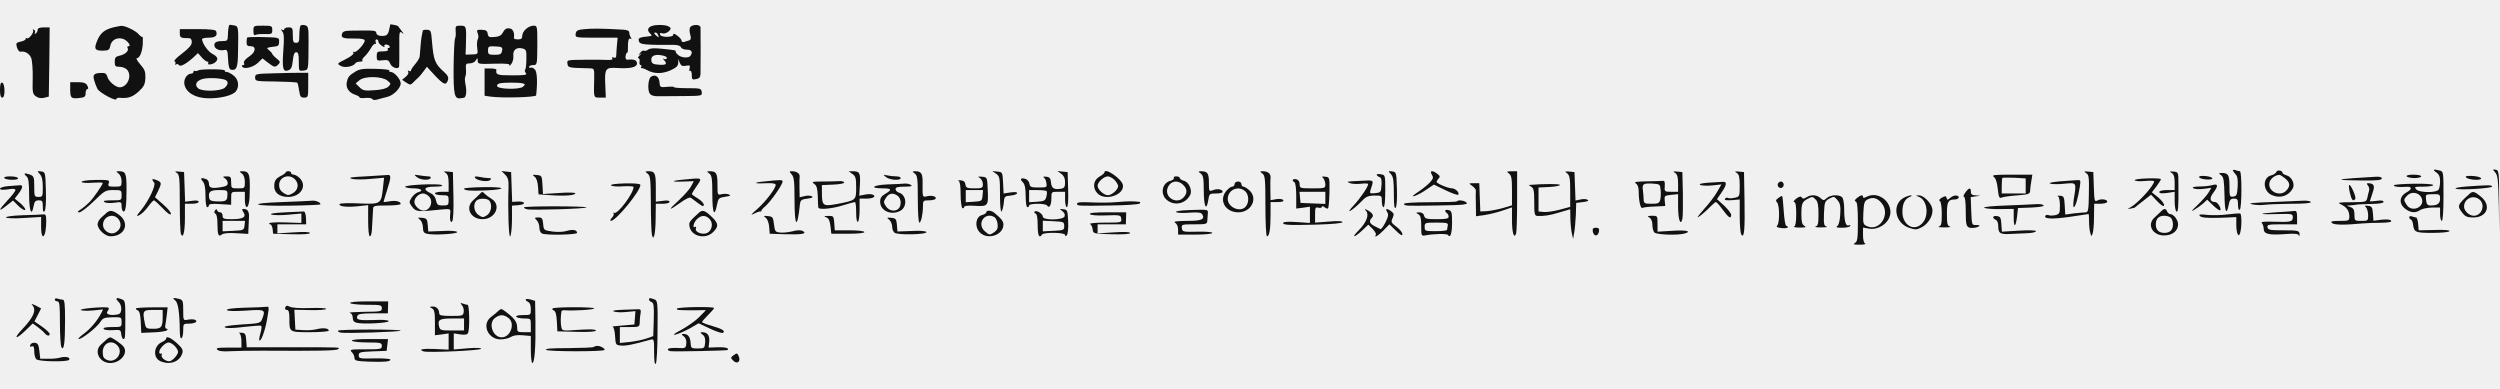
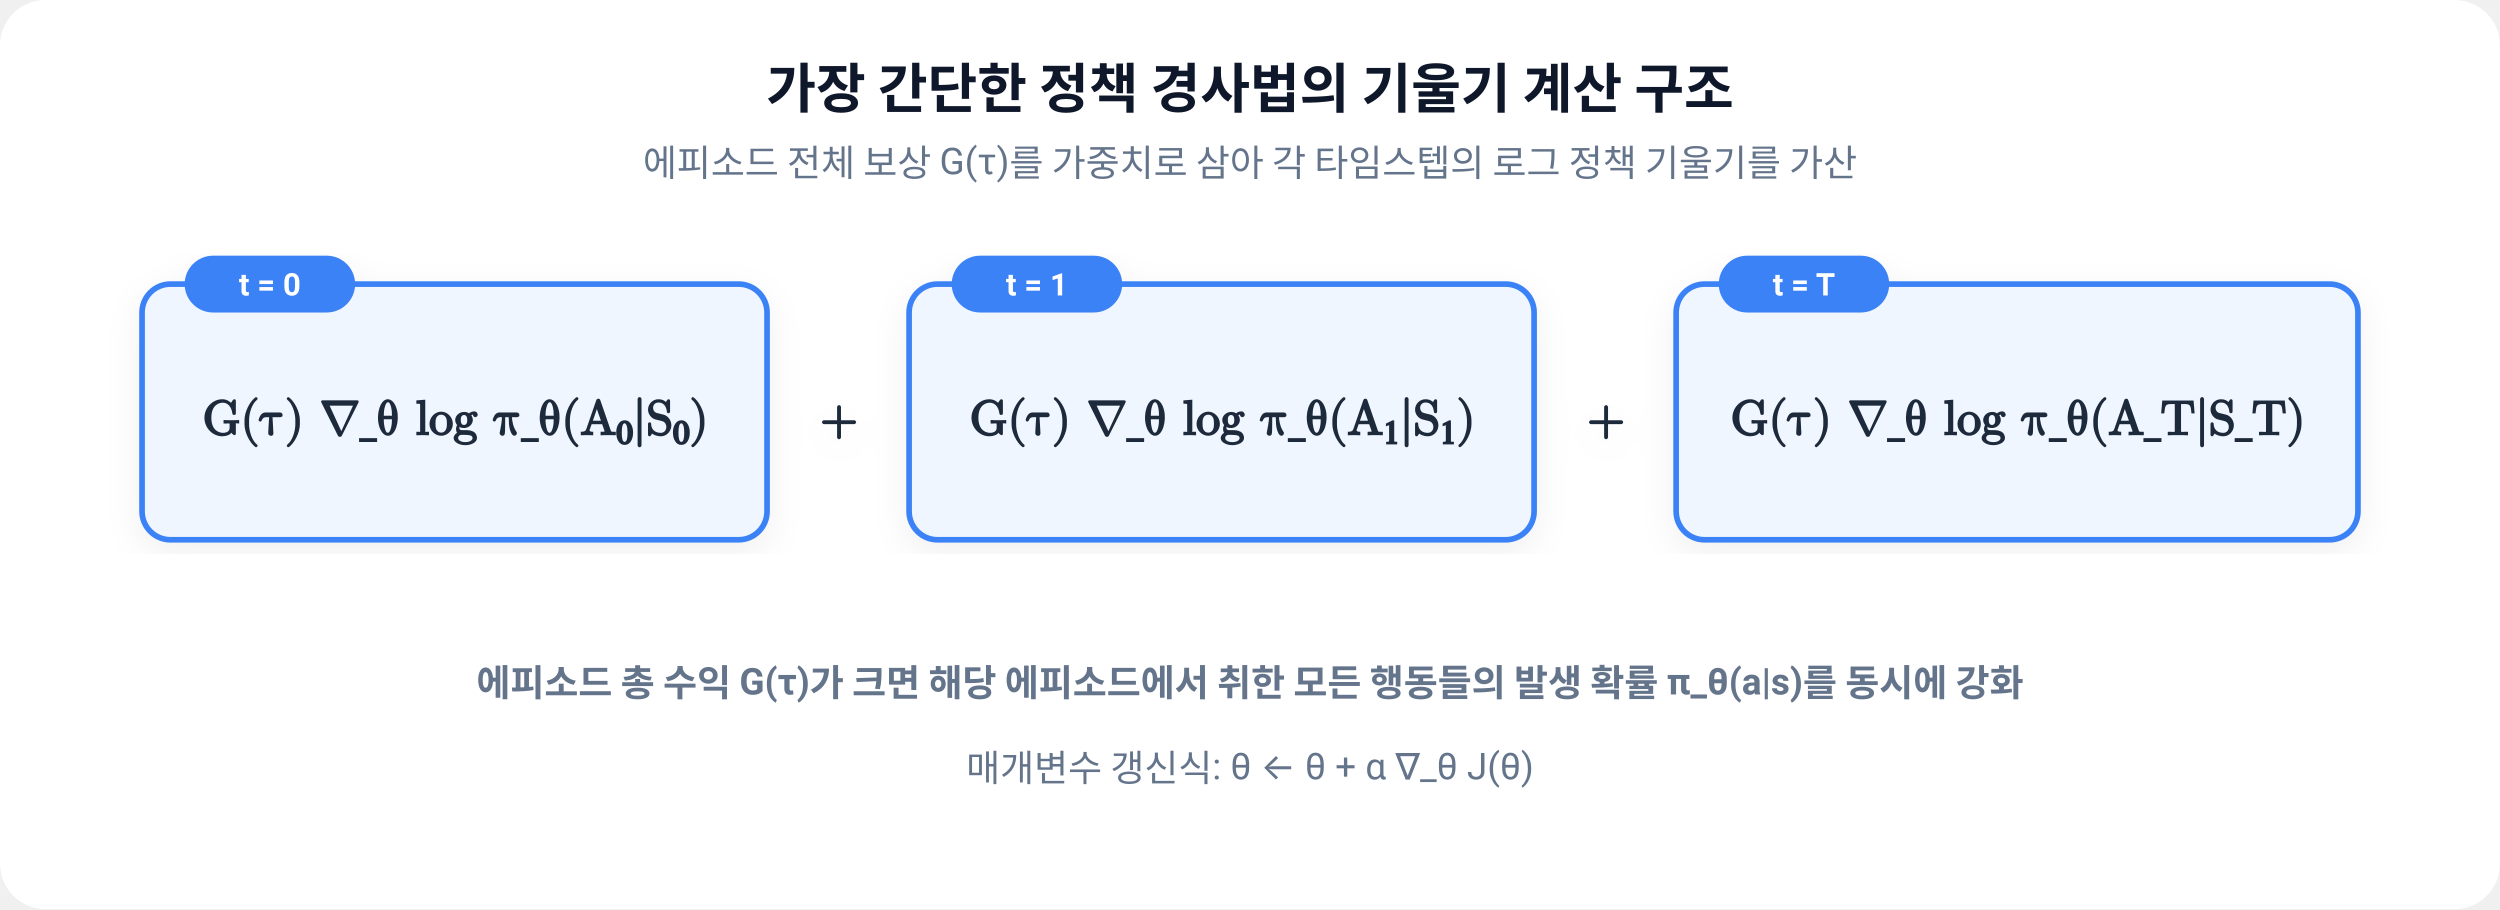
- <svg xmlns="http://www.w3.org/2000/svg" version="1.0" width="1460pt" height="227pt" viewBox="0 0 1460 227">
-   <g fill="none" stroke="none" transform="translate(0,227) scale(0.1,-0.1)">
-     <g fill="#111111">
-       <path d="M1339 2124 c-5 -13 -7 -28 -8 -59 -1 -33 -3 -35 -36 -35 -24 0 -38 -5 -42 -16 -8 -22 20 -42 51 -37 24 5 25 3 28 -53 2 -43 7 -60 18 -61 31 -6 39 12 40 97 3 158 3 157 -25 162 -14 3 -26 4 -26 2z" />
-       <path d="M1754 2119 c-3 -6 -6 -30 -6 -54 0 -38 -3 -45 -19 -45 -16 0 -19 7 -19 45 0 41 -2 45 -25 45 -14 0 -25 -5 -25 -11 0 -5 -6 -7 -12 -3 -9 6 -9 3 0 -9 11 -12 12 -38 7 -106 -8 -110 -3 -133 28 -122 17 6 23 18 27 57 4 35 9 49 20 49 12 0 15 -13 15 -55 0 -55 0 -56 28 -52 29 5 28 -5 29 167 0 86 -1 92 -22 98 -11 3 -23 1 -26 -4z" />
-       <path d="M2279 2127 c0 -1 -2 -10 -4 -20 -7 -39 -15 -47 -44 -47 -19 0 -31 6 -33 16 -3 17 -2 17 -152 15 -34 -1 -45 -5 -49 -20 -6 -23 7 -27 81 -26 33 0 52 -4 52 -12 0 -19 -51 -74 -62 -66 -7 3 -8 1 -4 -5 4 -7 -14 -22 -46 -38 -51 -26 -51 -26 -28 -39 24 -13 73 -4 86 16 3 5 15 9 26 9 12 0 18 3 15 6 -4 4 1 14 11 23 10 9 27 30 37 48 10 18 22 30 27 27 4 -3 5 2 2 10 -3 9 -1 16 5 16 6 0 11 -6 11 -13 0 -7 9 -18 21 -25 12 -8 18 -9 14 -3 -3 6 1 11 9 11 8 0 18 -4 21 -10 3 -5 1 -10 -5 -10 -6 0 -8 -4 -5 -10 4 -6 -8 -10 -29 -10 -33 0 -36 -3 -36 -28 0 -26 2 -28 35 -24 29 4 36 0 44 -20 9 -24 50 -36 52 -15 1 7 1 56 1 110 -1 91 0 97 16 85 12 -9 11 -6 -3 12 -11 14 -20 26 -21 28 -2 3 -44 12 -45 9z" />
-       <path d="M3828 2123 c-41 -5 -55 -25 -32 -48 12 -12 12 -15 2 -16 -69 -7 -74 -10 -65 -34 6 -15 42 -18 200 -17 24 0 40 -5 44 -14 3 -8 18 -14 34 -14 28 0 37 -14 21 -36 -10 -15 -54 -12 -73 6 -9 8 -15 17 -13 20 3 6 -6 8 -89 16 -38 4 -63 2 -72 -6 -8 -6 -18 -9 -23 -6 -6 3 -16 -2 -23 -12 -12 -15 -12 -16 1 -7 9 6 7 2 -3 -7 -11 -10 -14 -18 -9 -18 6 0 9 -9 7 -20 -2 -11 1 -20 6 -20 6 0 7 -5 4 -10 -4 -6 -3 -9 2 -8 4 1 19 -4 33 -12 40 -22 87 -22 135 -1 34 15 45 26 46 43 l0 23 9 -22 c7 -17 15 -21 36 -17 23 4 26 2 21 -16 -3 -11 -1 -18 4 -14 5 3 9 -8 9 -24 0 -26 3 -29 25 -24 19 3 25 11 26 31 1 50 1 256 0 271 -1 19 -49 19 -61 0 -4 -7 -4 -26 1 -42 6 -22 4 -30 -7 -34 -7 -2 -21 -6 -29 -9 -8 -2 -15 1 -15 8 0 7 -12 20 -26 30 -15 11 -23 13 -22 6 4 -18 -70 -19 -77 -2 -3 10 1 13 14 8 21 -6 58 23 44 35 -13 12 -45 17 -85 13z m16 -59 c5 -14 4 -15 -9 -4 -17 14 -19 20 -6 20 5 0 12 -7 15 -16z m33 -120 c13 -4 20 -10 17 -15 -3 -5 -11 -6 -17 -3 -8 5 -8 3 1 -7 21 -23 13 -30 -30 -27 -32 2 -42 7 -44 23 -5 31 24 42 73 29z" />
-       <path d="M665 2111 c-52 -13 -76 -31 -95 -73 -23 -53 -18 -64 30 -64 34 1 39 4 44 28 6 33 37 51 71 42 26 -6 56 -44 35 -44 -6 0 -8 -5 -5 -10 10 -16 -13 -38 -46 -45 -24 -5 -29 -12 -29 -36 0 -25 4 -29 28 -29 16 0 36 -8 44 -17 31 -35 3 -102 -43 -103 -24 0 -66 36 -72 62 -5 18 -13 23 -35 22 -43 -1 -52 -10 -42 -43 4 -15 13 -38 19 -50 13 -23 111 -76 111 -59 0 5 8 8 18 7 49 -5 75 4 110 35 32 29 39 42 41 80 1 37 -3 50 -30 80 -17 20 -26 36 -20 36 17 0 32 37 35 85 1 25 0 43 -2 40 -3 -3 -13 4 -22 15 -18 21 -80 51 -102 49 -7 -1 -26 -4 -43 -8z" />
-       <path d="M1480 2089 c0 -20 4 -28 12 -23 6 4 31 6 55 5 40 -1 43 1 43 24 0 24 -3 25 -55 25 -55 0 -55 0 -55 -31z" />
-       <path d="M2661 2087 c2 -18 0 -37 -4 -43 -3 -6 -7 -81 -8 -167 -1 -159 5 -185 39 -181 6 1 16 2 21 3 14 2 18 40 9 80 -4 19 -4 40 0 45 3 6 5 25 3 43 -2 29 0 33 23 33 14 0 30 8 35 18 10 16 10 15 11 -3 0 -19 6 -20 96 -17 74 2 94 -1 89 -10 -4 -7 1 -4 10 7 9 11 15 33 13 49 -4 34 18 52 53 43 22 -6 24 -11 23 -61 0 -31 -3 -59 -7 -62 -4 -4 -2 -13 4 -21 9 -11 -5 -13 -80 -13 -88 0 -97 3 -92 33 0 4 -15 7 -34 7 l-35 0 0 -80 0 -79 33 -5 c69 -10 267 -4 268 7 9 77 6 139 -8 152 -8 8 -19 13 -24 10 -5 -4 -9 -1 -9 4 0 6 11 11 23 11 24 0 24 1 25 115 0 113 0 115 -22 115 -30 0 -66 -32 -66 -59 0 -16 -6 -21 -25 -21 -14 0 -24 3 -24 8 5 28 -4 50 -20 55 -22 5 -32 0 -47 -27 -6 -13 -23 -21 -46 -22 -31 -3 -37 0 -40 19 -2 17 -10 22 -35 23 -28 1 -31 -1 -23 -21 5 -12 5 -27 0 -35 -4 -7 -6 -29 -3 -50 5 -36 5 -37 -31 -38 l-37 -1 2 57 c3 109 3 112 -32 112 -28 0 -30 -2 -28 -33z m271 -114 c-4 -19 -10 -23 -43 -23 -35 0 -39 3 -39 25 0 24 3 26 43 24 40 -2 43 -5 39 -26z m121 -190 c15 -4 15 -6 2 -19 -18 -18 -146 -16 -152 3 -2 6 4 13 14 16 25 6 114 6 136 0z" />
-       <path d="M220 2096 c0 -8 -5 -18 -12 -22 -6 -4 -8 -3 -4 4 3 6 1 14 -5 18 -7 4 -9 3 -6 -3 8 -12 -27 -56 -37 -46 -3 3 -6 2 -6 -4 0 -6 -13 -13 -29 -16 -27 -6 -29 -9 -22 -34 5 -15 14 -27 21 -25 24 5 51 -10 62 -36 6 -15 10 -68 9 -118 -2 -84 -1 -93 19 -107 14 -10 31 -12 48 -8 l27 7 3 202 2 202 -35 0 c-24 0 -35 -5 -35 -14z" />
-       <path d="M3415 2100 c-42 -4 -50 -8 -53 -27 -3 -23 -2 -23 121 -23 l124 0 -4 -42 c-2 -24 -4 -51 -4 -61 0 -13 -5 -17 -15 -13 -9 4 -12 2 -8 -5 4 -7 -6 -10 -27 -9 -19 1 -80 2 -136 1 -101 -1 -103 -1 -99 -23 3 -24 6 -24 129 -27 28 -1 28 -1 27 -63 -3 -112 -4 -108 34 -108 l34 0 -3 72 c-5 97 1 105 67 101 80 -5 118 4 118 27 0 19 -19 26 -57 21 -6 -1 -11 8 -10 19 1 11 4 20 7 20 4 0 7 8 7 18 -1 53 4 73 15 66 7 -5 8 -3 2 7 -5 8 -9 21 -9 29 0 10 -12 16 -40 17 -122 7 -175 7 -220 3z" />
-       <path d="M1050 2075 c0 -25 6 -28 53 -28 11 0 17 -7 17 -23 0 -17 -16 -35 -56 -66 -31 -23 -51 -44 -45 -46 6 -2 8 -9 5 -14 -4 -6 -2 -8 4 -4 6 3 14 2 17 -4 8 -12 43 7 86 46 l25 24 22 -25 c12 -14 27 -25 33 -25 5 0 8 -4 5 -9 -8 -13 27 -8 42 6 19 18 14 31 -17 48 -26 13 -61 63 -61 87 0 4 18 8 39 8 39 0 53 12 43 38 -3 8 -34 12 -108 12 l-104 0 0 -25z" />
-       <path d="M2469 2091 c0 -3 -3 -17 -6 -31 -4 -21 -7 -56 -12 -120 -1 -8 -12 -28 -26 -44 -14 -16 -25 -33 -25 -38 0 -5 -5 -6 -12 -2 -7 4 -8 3 -4 -5 4 -7 -2 -19 -14 -29 l-22 -18 24 -16 c23 -15 26 -15 41 0 8 9 22 22 29 28 7 6 21 23 32 38 l19 26 46 -50 c52 -55 66 -61 77 -28 5 17 -1 28 -24 49 -52 46 -60 68 -69 174 -5 65 -7 70 -29 71 -13 1 -24 -1 -25 -5z" />
-       <path d="M1444 2051 c-2 -2 -4 -15 -4 -28 0 -18 5 -23 25 -23 32 0 29 -33 -6 -57 -29 -20 -39 -34 -33 -45 3 -4 0 -8 -6 -8 -6 0 -9 -4 -6 -9 11 -17 63 -5 91 21 l28 27 32 -25 c37 -28 42 -29 61 -10 12 13 11 17 -9 33 -13 10 -25 23 -27 28 -2 6 -10 15 -19 22 -9 7 -13 13 -8 14 4 1 12 3 17 4 6 1 19 3 30 4 14 1 20 8 20 26 0 27 7 26 -118 29 -35 0 -66 -1 -68 -3z" />
-       <path d="M1158 1859 c-7 -4 -16 -5 -20 -3 -4 3 -8 0 -8 -5 0 -6 -6 -11 -13 -11 -25 0 -46 -33 -40 -63 9 -47 62 -79 135 -81 72 -2 147 16 166 41 21 28 15 70 -14 92 -15 12 -33 21 -41 21 -8 0 -12 3 -10 8 6 9 -140 10 -155 1z m154 -54 c23 -8 23 -27 1 -47 -25 -22 -136 -24 -157 -3 -21 21 -10 43 28 54 31 8 93 6 128 -4z" />
-       <path d="M2074 1851 c-36 -22 -43 -32 -49 -62 -6 -31 12 -59 46 -71 16 -5 29 -13 29 -17 0 -4 15 -5 34 -3 18 2 37 -1 40 -6 4 -7 16 -8 34 -2 15 4 39 11 53 14 36 8 79 51 79 79 0 24 -37 67 -59 67 -7 0 -10 4 -7 8 3 5 -34 9 -82 10 -71 2 -93 -1 -118 -17z m189 -52 c21 -17 21 -19 5 -35 -11 -11 -38 -18 -82 -21 -57 -4 -67 -2 -87 18 l-22 22 23 19 c30 25 132 23 163 -3z" />
-       <path d="M1603 1842 c-109 -3 -113 -3 -113 -25 0 -21 3 -22 120 -23 67 -1 123 -4 126 -7 3 -3 8 -24 11 -46 5 -35 9 -41 29 -41 23 0 24 3 24 73 l0 72 -42 0 c-24 0 -94 -1 -155 -3z" />
-       <path d="M3802 1822 c-17 -11 -22 -79 -7 -99 8 -11 26 -16 53 -15 23 0 90 1 148 1 103 1 105 1 102 24 -3 21 -8 22 -85 22 -44 0 -79 3 -77 6 2 3 -16 4 -39 2 -40 -4 -43 -3 -45 23 -3 37 -24 52 -50 36z" />
-       <path d="M0 1746 c0 -32 4 -46 14 -46 17 0 16 82 -1 87 -9 3 -13 -9 -13 -41z" />
-       <path d="M410 1746 c0 -49 6 -54 56 -48 28 3 34 8 34 28 0 13 5 24 10 24 7 0 7 6 0 20 -8 15 -21 20 -55 20 l-45 0 0 -44z" />
-       <path d="M13040 1275 c0 -3 7 -13 15 -22 12 -11 15 -31 13 -72 -3 -49 -6 -56 -25 -59 -22 -3 -23 0 -23 61 0 67 -7 77 -48 77 -16 -1 -16 -2 0 -14 14 -10 17 -32 19 -114 1 -100 12 -124 25 -57 5 28 11 35 30 35 21 0 24 -5 24 -36 0 -21 4 -33 10 -29 13 8 13 225 1 225 -5 0 -16 3 -25 6 -9 3 -16 3 -16 -1z" />
-       <path d="M13294 1266 c-3 -8 -17 -17 -30 -20 -52 -13 -50 -91 3 -115 48 -22 99 -6 123 39 14 26 -7 69 -37 76 -13 4 -23 10 -23 14 0 15 -31 20 -36 6z m50 -37 c30 -24 33 -45 9 -71 -37 -41 -112 -6 -99 47 6 22 31 42 57 44 4 1 18 -8 33 -20z" />
-       <path d="M14228 1263 c16 -11 22 -25 22 -52 0 -20 -4 -42 -8 -48 -13 -20 -110 -19 -130 0 -15 16 -12 17 41 17 31 0 57 4 57 9 0 6 -50 9 -115 8 -63 -1 -115 -5 -115 -9 0 -9 30 -12 73 -9 33 3 35 -14 5 -30 -46 -24 -51 -67 -12 -98 31 -24 61 -27 89 -7 11 7 41 13 68 14 l47 0 0 -39 c0 -21 5 -39 10 -39 6 0 10 55 10 144 0 141 0 144 -22 150 -37 10 -44 6 -20 -11z m-86 -149 c23 -51 -54 -88 -86 -42 -20 29 -20 34 3 57 25 25 69 17 83 -15z m108 -4 c0 -29 -15 -40 -55 -40 -18 0 -24 6 -27 33 -3 32 -3 32 39 33 40 1 43 -1 43 -26z" />
-       <path d="M14572 1263 c15 -16 18 -45 21 -194 l3 -174 -1 190 c0 182 -1 190 -20 194 -19 3 -19 2 -3 -16z" />
-       <path d="M233 1253 c12 -14 17 -36 17 -76 0 -54 -1 -57 -25 -57 -24 0 -25 3 -25 60 0 56 -2 61 -26 71 -32 11 -40 7 -19 -11 11 -9 15 -34 15 -106 0 -95 14 -132 26 -69 5 28 11 35 30 35 21 0 24 -5 24 -37 0 -26 3 -34 10 -27 7 7 10 54 8 120 -3 108 -3 109 -28 113 -24 3 -24 2 -7 -16z" />
-       <path d="M693 1256 c10 -8 17 -26 17 -45 0 -30 -2 -31 -41 -31 -36 0 -40 2 -34 20 6 19 2 20 -79 19 -52 -1 -83 -6 -79 -12 3 -5 32 -7 64 -4 33 2 59 2 59 -2 0 -9 -52 -85 -77 -111 -13 -13 -35 -32 -50 -42 -22 -14 -24 -18 -10 -18 10 0 48 29 85 65 63 62 69 65 114 65 47 0 48 -1 48 -30 0 -30 0 -30 -57 -30 -42 0 -54 -3 -43 -10 8 -6 34 -7 58 -4 40 6 42 5 42 -19 0 -14 4 -28 9 -31 14 -9 20 31 20 129 0 93 -5 105 -44 105 -19 -1 -19 -1 -2 -14z" />
-       <path d="M1033 1260 c15 -10 17 -30 17 -175 0 -90 3 -171 6 -180 13 -33 24 9 24 93 l0 82 40 0 c23 0 40 5 40 11 0 8 -14 10 -40 6 l-39 -5 -3 87 -3 86 -30 3 c-25 2 -27 1 -12 -8z" />
-       <path d="M1413 1256 c11 -8 17 -27 17 -50 0 -35 -1 -36 -40 -36 -39 0 -40 1 -40 35 0 32 -3 35 -27 35 -24 -1 -25 -2 -10 -11 9 -5 17 -18 17 -28 0 -14 -10 -20 -45 -25 -51 -8 -65 -3 -65 24 0 10 -7 21 -16 24 -29 11 -37 6 -21 -12 12 -13 17 -37 17 -85 0 -38 4 -67 10 -67 6 0 10 5 10 11 0 8 21 10 65 7 l65 -4 0 38 c0 38 0 38 40 38 l40 0 0 -45 c0 -47 14 -61 23 -22 4 12 6 56 6 97 0 77 -7 90 -44 90 -19 -1 -19 -1 -2 -14z m-85 -126 c-1 -33 -8 -38 -63 -36 -30 1 -41 5 -43 19 -7 37 5 47 57 47 49 0 50 -1 49 -30z" />
-       <path d="M1668 1263 c-1 -5 -16 -15 -33 -23 -22 -12 -31 -24 -33 -47 -5 -46 26 -73 81 -73 73 0 113 64 67 110 -11 11 -27 20 -35 20 -8 0 -15 5 -15 10 0 12 -27 14 -32 3z m56 -42 c24 -26 17 -62 -15 -80 -24 -13 -29 -13 -53 2 -18 12 -26 26 -26 47 0 48 61 68 94 31z" />
-       <path d="M2603 1260 c12 -8 17 -24 17 -60 l0 -50 -40 0 c-22 0 -40 -4 -40 -10 0 -5 18 -10 40 -10 38 0 40 -2 40 -30 0 -27 -3 -30 -34 -30 -29 0 -34 4 -40 30 -3 19 -15 34 -30 41 -49 23 -40 39 22 39 36 0 52 4 42 9 -19 11 -221 1 -214 -10 3 -5 25 -9 50 -9 45 0 60 -14 25 -23 -10 -2 -27 -17 -37 -31 -16 -26 -16 -28 3 -54 22 -29 34 -30 166 -16 53 5 58 4 57 -13 -5 -41 0 -67 10 -57 7 7 10 64 8 150 l-3 139 -30 3 c-25 2 -27 1 -12 -8z m-99 -136 c30 -29 9 -84 -31 -84 -23 0 -53 29 -53 51 0 23 26 49 50 49 10 0 26 -7 34 -16z" />
-       <path d="M2950 1250 c16 -16 21 -32 20 -68 -5 -138 1 -306 10 -292 5 8 10 52 10 97 l0 82 38 3 c20 2 35 7 32 13 -3 6 -19 9 -37 8 l-32 -2 -3 87 -3 87 -28 3 -28 3 21 -21z" />
-       <path d="M3782 1256 c16 -11 18 -33 19 -172 0 -87 3 -170 6 -184 6 -22 7 -23 14 -5 4 11 8 57 8 103 l1 82 40 0 c23 0 40 5 40 11 0 8 -14 10 -40 6 l-40 -5 0 83 c0 86 -5 96 -48 95 -16 -1 -15 -2 0 -14z" />
-       <path d="M4143 1256 c14 -11 17 -30 17 -120 0 -110 12 -139 27 -63 8 40 11 42 48 48 30 4 36 7 22 13 -9 5 -28 5 -42 2 -25 -6 -25 -6 -25 58 0 66 -7 76 -48 76 -16 -1 -15 -2 1 -14z" />
-       <path d="M4623 1252 c14 -15 17 -41 17 -145 0 -166 16 -180 32 -27 3 21 9 26 43 30 26 3 36 8 27 13 -7 5 -26 6 -42 2 l-30 -7 -1 54 c-1 29 0 59 1 67 2 17 -18 31 -44 31 -18 0 -18 -1 -3 -18z" />
-       <path d="M4978 1254 c19 -13 22 -24 22 -80 0 -74 0 -74 -116 -96 -77 -14 -84 -9 -84 64 l0 47 68 3 c40 2 65 7 62 13 -3 6 -18 9 -35 7 -16 -1 -59 -2 -94 -2 -58 0 -63 -2 -46 -14 15 -10 19 -28 21 -72 0 -33 2 -62 3 -66 2 -14 76 -8 141 12 36 11 68 20 73 20 4 0 7 -27 7 -61 0 -37 4 -58 10 -54 6 3 10 35 10 71 l0 64 39 0 c41 0 62 14 36 24 -8 3 -29 3 -46 -1 l-31 -6 4 66 c3 70 -1 77 -45 77 l-21 0 22 -16z" />
-       <path d="M5343 1256 c15 -11 17 -31 17 -150 0 -75 4 -136 9 -136 10 0 21 49 21 96 0 32 2 34 34 34 19 0 37 4 40 9 8 13 -22 22 -50 15 -27 -7 -27 -7 -26 76 1 56 -7 70 -43 70 -19 -1 -19 -1 -2 -14z" />
-       <path d="M5818 1255 c20 -15 22 -24 22 -123 0 -66 4 -102 9 -97 5 6 11 28 13 50 3 38 5 40 41 43 20 2 37 8 37 14 0 7 -14 8 -40 4 l-39 -6 -3 62 c-3 62 -4 63 -33 66 l-30 3 23 -16z" />
-       <path d="M6198 1255 c15 -11 22 -26 22 -49 0 -27 -4 -34 -22 -38 -42 -7 -57 2 -60 35 -2 26 -8 33 -28 35 -15 2 -20 0 -14 -5 7 -4 14 -19 15 -33 4 -24 2 -25 -46 -25 -44 0 -50 3 -53 22 -2 12 -12 25 -23 28 -28 9 -35 -1 -15 -20 11 -12 16 -35 16 -81 0 -36 4 -64 10 -64 6 0 10 5 10 10 0 13 97 13 105 0 12 -20 25 1 25 41 0 39 0 39 40 39 l40 0 0 -45 c0 -25 5 -45 10 -45 7 0 10 37 8 103 l-3 102 -30 3 -30 3 23 -16z m-86 -101 c3 -3 3 -17 -1 -32 -6 -24 -13 -27 -54 -30 l-47 -3 0 35 0 36 48 0 c27 0 51 -3 54 -6z" />
-       <path d="M6450 1263 c0 -5 -14 -16 -30 -25 -36 -21 -41 -67 -10 -98 45 -45 155 -9 148 48 -4 36 -108 107 -108 75z m60 -45 c11 -12 20 -28 20 -35 0 -20 -37 -53 -60 -53 -23 0 -60 33 -60 55 0 21 36 55 60 55 10 0 28 -10 40 -22z" />
-       <path d="M7013 1256 c14 -11 17 -29 17 -99 0 -91 15 -125 26 -57 6 39 8 40 45 40 22 0 39 4 39 9 0 15 -29 21 -55 11 -25 -9 -25 -9 -25 44 0 55 -8 66 -48 66 -16 -1 -15 -2 1 -14z" />
-       <path d="M7373 1256 c15 -12 17 -33 17 -190 0 -97 4 -176 9 -176 14 0 21 39 21 123 l0 77 41 0 c27 0 38 4 33 11 -4 7 -21 9 -40 6 l-34 -6 -1 57 c-1 31 0 65 1 76 2 21 -16 36 -45 36 -19 -1 -19 -1 -2 -14z" />
-       <path d="M8123 1253 c14 -16 17 -38 17 -113 0 -65 3 -91 10 -84 7 7 10 51 8 110 -3 97 -3 99 -28 103 -24 3 -24 2 -7 -16z" />
-       <path d="M8362 1250 c10 -16 9 -23 -12 -46 -14 -15 -45 -40 -70 -56 -30 -20 -37 -28 -20 -23 14 4 45 20 69 37 l45 30 68 -33 c37 -18 71 -30 74 -26 10 10 -16 37 -36 37 -23 0 -90 28 -90 38 0 4 5 13 12 20 9 9 8 15 -8 27 -29 22 -47 20 -32 -5z" />
-       <path d="M8813 1256 c14 -11 17 -29 17 -99 l0 -86 -53 -16 c-29 -8 -70 -16 -92 -18 l-40 -2 -3 83 -3 82 -32 0 c-31 0 -31 0 -9 -16 12 -8 22 -21 21 -27 -1 -7 -1 -43 0 -81 l1 -69 49 7 c27 4 74 15 105 26 l56 19 0 -72 c0 -75 11 -114 24 -82 3 9 6 95 6 191 l0 174 -32 0 c-30 -1 -31 -2 -15 -14z" />
-       <path d="M9153 1257 c14 -12 17 -30 17 -104 l0 -91 -63 -17 c-34 -9 -76 -15 -92 -13 l-30 3 0 70 0 70 63 3 c34 2 62 7 62 12 0 7 -94 7 -180 0 -3 0 3 -5 13 -11 14 -8 17 -24 17 -89 0 -69 2 -80 18 -81 38 -2 73 3 131 21 l61 18 1 -56 c1 -32 5 -70 9 -87 l7 -30 6 35 c4 19 8 67 10 105 l2 70 40 5 c26 3 36 8 27 13 -7 5 -26 6 -42 2 l-29 -6 -3 83 -3 83 -30 3 c-27 2 -28 1 -12 -11z" />
-       <path d="M9783 1260 c12 -8 17 -24 17 -60 l0 -50 -40 0 c-39 0 -40 1 -38 33 2 21 -1 32 -9 31 -7 -1 -50 -2 -95 -3 -62 -1 -79 -4 -65 -12 11 -7 17 -22 17 -48 0 -54 11 -102 22 -95 5 3 37 7 71 8 l62 3 -3 30 c-3 29 -1 31 37 35 l41 4 0 -71 c0 -76 14 -118 25 -74 3 13 4 80 3 149 l-3 125 -30 3 c-25 2 -27 1 -12 -8z m-85 -99 c2 -19 1 -44 -2 -57 -6 -21 -12 -24 -51 -24 -40 0 -45 3 -46 23 0 12 -2 35 -4 51 -6 42 0 46 53 44 46 -3 47 -4 50 -37z" />
-       <path d="M10143 1260 c13 -9 17 -25 17 -75 0 -62 -1 -64 -30 -70 -16 -4 -34 -4 -39 -1 -5 4 -13 1 -17 -5 -4 -8 7 -10 40 -8 l46 4 0 -95 c0 -52 4 -102 9 -109 17 -27 22 26 19 199 l-3 165 -30 3 c-25 2 -27 1 -12 -8z" />
-       <path d="M12183 1259 c16 -9 18 -24 16 -120 -1 -93 -4 -109 -18 -109 -9 0 -39 -3 -68 -6 l-52 -7 -3 54 c-3 49 -5 54 -28 56 -14 1 -19 0 -12 -3 7 -3 12 -25 12 -55 0 -44 -3 -49 -25 -55 -14 -3 -32 -4 -40 -1 -8 4 -17 2 -20 -3 -12 -19 43 -21 145 -6 57 9 105 16 107 16 2 0 3 -19 3 -42 0 -24 3 -54 7 -67 6 -23 7 -23 14 -5 4 10 8 54 8 97 l1 77 34 0 c19 0 37 4 41 9 9 15 -32 23 -54 11 -19 -10 -20 -7 -23 77 l-3 88 -30 3 c-26 2 -27 1 -12 -9z" />
-       <path d="M12683 1260 c12 -8 17 -24 17 -55 l0 -45 -45 0 c-27 0 -45 -5 -45 -11 0 -8 14 -10 45 -6 l45 7 0 -55 c0 -29 5 -57 10 -60 11 -7 13 25 12 155 0 75 0 75 -29 78 -24 2 -25 1 -10 -8z" />
-       <path d="M8040 1250 c0 -4 7 -11 16 -14 11 -4 14 -17 12 -48 -3 -41 -5 -43 -37 -46 -29 -3 -33 -1 -28 15 21 66 26 61 -55 57 -90 -4 -87 -4 -63 -14 11 -4 39 -6 63 -3 23 3 42 2 42 -2 0 -16 -45 -82 -84 -124 -25 -27 -33 -39 -20 -32 12 6 38 28 59 49 31 33 42 39 81 40 44 0 44 0 44 -34 0 -19 5 -34 10 -34 6 0 10 38 10 94 0 92 0 94 -25 98 -14 3 -25 2 -25 -2z" />
-       <path d="M2135 1240 c-83 -4 -103 -7 -82 -14 16 -5 65 -5 109 -1 l81 7 -6 -55 c-10 -99 -12 -100 -138 -95 -61 3 -112 1 -115 -3 -9 -14 37 -20 101 -14 l65 7 0 -91 c0 -54 4 -91 10 -91 6 0 11 17 12 38 1 20 3 53 4 72 1 19 3 43 3 53 1 15 12 17 81 17 44 0 80 4 80 9 0 15 -31 22 -66 15 -19 -3 -34 -5 -34 -3 0 2 9 33 20 67 25 78 25 93 3 90 -10 -1 -67 -4 -128 -8z" />
-       <path d="M2434 1236 c22 -18 72 -21 81 -6 3 6 -3 10 -13 10 -11 0 -35 3 -53 6 -32 5 -33 5 -15 -10z" />
-       <path d="M3122 1238 c11 -8 18 -30 20 -58 l3 -45 70 -5 c83 -6 145 -1 145 11 0 5 -42 6 -94 2 l-95 -6 -3 54 c-3 52 -4 54 -33 57 -27 3 -28 2 -13 -10z" />
-       <path d="M5174 1236 c22 -18 86 -22 86 -6 0 6 -12 10 -27 10 -16 0 -39 3 -53 6 -24 5 -24 5 -6 -10z" />
-       <path d="M11644 1237 c11 -8 19 -32 23 -70 5 -48 9 -57 22 -51 9 4 50 10 91 13 66 5 75 8 76 26 0 11 3 37 7 58 l6 37 -122 0 c-100 0 -118 -2 -103 -13z m186 -53 l0 -44 -70 0 -70 0 0 43 c0 24 2 46 4 48 2 2 34 2 70 1 l66 -4 0 -44z" />
-       <path d="M12843 1235 c4 -13 77 -19 77 -7 0 6 -18 12 -40 14 -25 2 -39 0 -37 -7z" />
-       <path d="M14055 1240 c3 -5 24 -10 46 -10 21 0 39 5 39 10 0 6 -21 10 -46 10 -27 0 -43 -4 -39 -10z" />
-       <path d="M14400 1239 c0 -10 28 -19 61 -19 46 0 34 18 -16 22 -25 2 -45 0 -45 -3z" />
-       <path d="M25 1230 c3 -5 24 -10 46 -10 24 0 38 4 34 10 -3 6 -24 10 -46 10 -24 0 -38 -4 -34 -10z" />
-       <path d="M2774 1232 c10 -17 75 -27 89 -13 8 8 6 11 -10 11 -11 0 -35 3 -53 7 -23 4 -31 3 -26 -5z" />
-       <path d="M5723 1230 c9 -6 17 -22 17 -35 0 -23 -4 -25 -49 -25 -44 0 -50 3 -53 23 -2 15 -11 23 -28 24 -14 1 -19 0 -12 -3 8 -4 12 -30 12 -79 0 -41 5 -77 10 -80 6 -3 10 -1 10 5 0 8 21 11 65 8 77 -4 78 -2 73 102 -3 64 -3 65 -33 68 -25 2 -27 1 -12 -8z m15 -102 c-3 -32 -5 -33 -50 -36 l-48 -3 0 35 0 36 51 0 50 0 -3 -32z" />
-       <path d="M6855 1230 c3 -5 -6 -12 -20 -16 -50 -13 -61 -80 -19 -113 44 -35 107 -21 134 29 15 27 -6 77 -36 84 -13 4 -24 11 -24 16 0 6 -9 10 -21 10 -11 0 -17 -4 -14 -10z m55 -40 c24 -24 25 -47 3 -72 -40 -45 -115 -1 -94 55 16 41 59 49 91 17z" />
-       <path d="M7728 1229 c6 -7 12 -23 12 -36 0 -22 -3 -23 -75 -23 -72 0 -75 1 -75 24 0 15 -7 26 -20 29 -21 5 -28 -7 -10 -18 6 -3 10 -39 10 -80 l0 -73 40 5 40 6 0 -48 0 -47 -75 5 c-41 3 -77 2 -80 -3 -9 -14 27 -16 188 -12 99 3 157 8 157 15 0 6 -27 8 -80 3 l-80 -6 0 46 c0 41 2 46 20 41 11 -3 20 0 20 5 0 6 6 5 15 -2 9 -7 18 -10 21 -7 3 3 7 45 8 94 1 87 1 88 -24 91 -20 3 -23 1 -12 -9z m12 -114 l0 -36 -72 3 -73 3 -3 33 -3 32 75 0 76 0 0 -35z" />
-       <path d="M13750 1230 c-117 -8 -100 -13 47 -14 84 -1 113 2 113 12 0 7 -12 11 -32 10 -18 -1 -76 -5 -128 -8z" />
-       <path d="M890 1222 c0 -4 4 -12 10 -18 13 -13 -31 -106 -75 -160 -30 -36 -31 -40 -12 -31 13 6 36 28 51 49 15 21 31 38 35 38 4 0 27 -21 51 -46 27 -29 46 -42 48 -34 3 7 -17 32 -44 55 l-49 43 18 36 c22 47 22 51 -8 64 -14 6 -25 8 -25 4z" />
-       <path d="M3980 1220 c-70 -7 -55 -14 23 -10 l49 2 -16 -30 c-8 -16 -40 -52 -71 -81 -66 -60 -63 -66 8 -15 33 24 55 34 63 28 6 -5 26 -19 43 -32 25 -19 31 -20 31 -7 0 8 -16 25 -35 36 -19 12 -35 23 -35 26 0 2 11 21 25 41 39 57 44 55 -85 42z" />
-       <path d="M12467 1217 c3 -5 30 -7 59 -4 30 3 54 2 54 -2 0 -24 -91 -124 -135 -150 l-20 -11 20 2 c11 2 22 5 25 8 3 3 25 21 49 39 l43 34 36 -38 c24 -25 38 -33 40 -25 3 8 -12 28 -33 46 l-38 31 27 35 c14 19 26 38 26 42 0 3 -36 6 -79 4 -46 -1 -77 -6 -74 -11z" />
-       <path d="M4460 1210 c-70 -7 -55 -14 23 -10 30 1 47 -2 47 -10 0 -20 -58 -97 -107 -140 -40 -35 -43 -40 -17 -27 17 9 34 14 38 12 3 -3 4 -2 2 1 -3 3 8 17 24 30 30 26 100 125 100 143 0 12 -5 12 -110 1z" />
-       <path d="M12030 1211 c-44 -4 -68 -9 -58 -13 10 -4 47 -5 83 -1 74 7 72 9 56 -89 -4 -27 -4 -48 0 -48 9 0 25 53 35 118 6 40 5 42 -17 40 -13 -1 -58 -4 -99 -7z" />
-       <path d="M7210 1195 c0 -8 -6 -15 -14 -15 -8 0 -24 -12 -36 -27 -43 -55 -3 -123 72 -123 75 0 116 80 65 128 -13 12 -29 22 -35 22 -7 0 -12 7 -12 15 0 8 -9 15 -20 15 -11 0 -20 -7 -20 -15z m62 -42 c21 -19 24 -62 5 -87 -29 -40 -107 -9 -107 42 0 54 62 81 102 45z" />
-       <path d="M9975 1203 c-38 -3 -54 -7 -46 -13 8 -4 39 -6 69 -3 l55 6 -24 -42 c-13 -24 -48 -70 -79 -104 -37 -42 -45 -55 -25 -40 17 12 43 35 59 52 17 17 33 31 37 31 4 0 22 -20 40 -45 34 -47 49 -56 49 -30 0 9 -19 33 -41 54 l-42 38 27 39 c32 47 33 65 4 62 -13 -1 -50 -3 -83 -5z" />
-       <path d="M10384 1199 c-10 -17 13 -36 27 -22 12 12 4 33 -11 33 -5 0 -12 -5 -16 -11z" />
-       <path d="M3569 1187 c5 -5 37 -8 70 -5 34 2 61 0 61 -4 0 -37 -94 -163 -114 -151 -6 3 -8 2 -3 -2 4 -5 0 -17 -10 -27 -9 -10 -11 -18 -5 -18 29 0 172 174 172 210 0 7 -31 10 -90 9 -58 -2 -87 -6 -81 -12z" />
-       <path d="M5182 1193 c-86 -4 -108 -23 -26 -23 52 0 55 -8 14 -32 -22 -13 -30 -24 -30 -46 0 -53 64 -82 118 -53 42 23 37 92 -8 106 -11 3 -20 13 -20 21 0 10 14 14 53 14 37 0 48 3 37 10 -8 5 -24 9 -35 8 -11 -1 -57 -4 -103 -5z m61 -67 c20 -15 23 -56 5 -74 -20 -20 -56 -14 -74 13 -15 23 -15 27 0 50 18 28 42 31 69 11z" />
-       <path d="M12920 1189 c-14 -4 -47 -8 -75 -8 -35 -1 -46 -4 -35 -11 8 -5 35 -6 60 -3 l44 6 -17 -29 c-10 -16 -40 -49 -65 -73 -35 -33 -39 -40 -17 -26 17 10 40 27 53 38 l22 21 35 -34 c19 -18 37 -31 41 -28 9 9 -15 48 -29 48 -32 0 -36 23 -10 56 29 39 27 53 -7 43z" />
-       <path d="M13829 1186 c6 -7 9 -20 7 -27 -2 -8 -7 -26 -10 -41 -6 -28 -7 -28 -94 -29 -74 0 -83 -2 -62 -12 34 -16 49 -37 50 -69 0 -27 -1 -28 -57 -28 -45 0 -54 -3 -45 -12 12 -12 71 -13 177 -3 22 2 71 4 108 4 48 1 66 4 61 12 -4 7 -24 9 -55 6 l-48 -6 -3 42 c-3 36 -6 42 -28 45 -20 3 -23 1 -12 -9 6 -7 12 -28 12 -46 0 -32 -1 -33 -40 -33 -39 0 -40 1 -40 35 0 28 -5 38 -22 45 l-23 9 25 2 c14 1 32 3 40 5 8 1 45 2 83 3 42 1 67 5 67 12 0 8 -14 10 -40 6 -22 -3 -40 -4 -40 -2 0 1 7 22 15 46 16 44 10 58 -24 59 -10 0 -11 -3 -2 -14z" />
-       <path d="M48 1183 c-27 -2 -48 -9 -48 -15 0 -7 16 -8 45 -4 30 5 45 4 45 -4 0 -6 -20 -33 -45 -59 -55 -59 -58 -73 -7 -32 l38 30 32 -32 c17 -17 35 -27 39 -23 4 4 -8 21 -26 37 l-35 29 22 29 c27 36 28 52 5 49 -10 -1 -39 -3 -65 -5z" />
-       <path d="M13723 1145 c10 -44 20 -55 32 -36 6 11 -25 81 -35 81 -4 0 -3 -20 3 -45z" />
-       <path d="M14405 1181 c-46 -4 -73 -9 -63 -13 24 -10 219 3 212 13 -5 9 -14 9 -149 0z" />
-       <path d="M2710 1169 c0 -12 34 -15 128 -11 130 6 115 22 -18 19 -60 -1 -110 -5 -110 -8z" />
-       <path d="M11477 1145 c-10 -14 -13 -25 -7 -25 6 0 10 -32 10 -85 0 -70 3 -86 18 -93 15 -8 62 0 62 11 0 2 -10 3 -22 3 -22 -1 -23 3 -26 81 l-3 82 28 4 28 4 -27 2 c-21 1 -28 6 -28 21 0 27 -11 25 -33 -5z" />
-       <path d="M2800 1135 c-8 -8 -25 -23 -37 -35 -48 -43 -15 -110 55 -110 74 0 111 81 55 117 -16 10 -34 23 -41 30 -16 16 -15 16 -32 -2z m58 -37 c18 -24 11 -68 -14 -85 -22 -14 -26 -14 -49 1 -27 18 -34 63 -13 84 16 16 63 15 76 0z" />
-       <path d="M14423 1139 c-73 -66 -75 -71 -42 -113 16 -21 29 -26 63 -26 81 0 107 70 45 121 -37 31 -48 34 -66 18z m59 -36 c34 -31 11 -93 -35 -93 -27 0 -57 28 -57 53 0 48 56 73 92 40z" />
-       <path d="M10386 1114 c-16 -11 -17 -17 -8 -26 15 -15 16 -120 1 -135 -8 -8 0 -12 25 -15 32 -4 50 5 27 14 -5 2 -11 40 -14 86 -3 46 -7 85 -9 87 -1 2 -12 -3 -22 -11z" />
-       <path d="M10490 1110 c-14 -11 -19 -20 -12 -20 8 0 12 -21 12 -69 0 -46 -4 -71 -12 -74 -7 -3 7 -6 32 -6 35 0 41 2 28 10 -14 8 -18 23 -18 67 0 63 5 74 37 91 28 14 29 14 47 -5 12 -11 16 -35 16 -84 0 -57 -3 -69 -17 -73 -10 -3 5 -5 32 -5 28 0 42 2 32 5 -15 4 -17 14 -15 76 3 67 5 72 31 87 27 14 29 14 48 -9 16 -19 19 -36 16 -83 -2 -38 -9 -63 -18 -69 -10 -6 -1 -9 28 -9 23 0 45 4 48 10 3 5 0 7 -8 4 -18 -7 -27 24 -27 97 0 30 -5 60 -12 67 -17 17 -68 15 -90 -5 -17 -15 -19 -15 -36 0 -22 20 -55 22 -82 5 -16 -10 -22 -10 -28 -1 -5 8 -14 6 -32 -7z" />
-       <path d="M10845 1114 c-14 -11 -16 -18 -7 -21 8 -3 12 -37 12 -118 0 -98 -2 -115 -17 -124 -14 -8 -8 -10 27 -10 25 0 39 3 33 6 -8 3 -13 23 -13 49 l0 45 34 -6 c39 -8 86 13 110 47 55 78 -40 183 -125 138 -13 -7 -19 -7 -19 0 0 14 -12 12 -35 -6z m145 -32 c52 -65 -14 -166 -86 -133 -23 10 -25 15 -22 78 3 59 6 69 26 79 31 15 58 7 82 -24z" />
-       <path d="M11118 1115 c-70 -38 -52 -147 30 -175 39 -13 45 -13 77 4 40 22 68 74 59 110 -8 34 -52 76 -78 75 -21 0 -21 0 1 -9 50 -20 60 -114 17 -156 -47 -48 -114 -8 -114 68 0 48 14 76 43 88 12 5 15 9 7 9 -8 0 -27 -6 -42 -14z" />
-       <path d="M11341 1116 c-15 -9 -20 -16 -12 -20 6 -4 11 -35 11 -76 0 -57 -3 -69 -17 -73 -10 -3 5 -5 32 -5 28 0 42 2 33 5 -15 4 -18 16 -18 73 0 71 7 85 45 85 25 0 34 19 11 23 -10 2 -26 -4 -36 -13 -16 -14 -19 -14 -22 -1 -2 12 -7 13 -27 2z" />
-       <path d="M1650 1090 c-214 -7 -177 -25 45 -21 93 1 172 5 175 7 8 9 -24 24 -45 22 -11 -1 -90 -5 -175 -8z" />
-       <path d="M6525 1090 c-38 -4 -107 -4 -152 -2 -57 3 -83 1 -83 -7 0 -14 2 -14 195 -11 88 1 164 6 170 11 6 6 6 9 0 10 -38 5 -69 4 -130 -1z" />
-       <path d="M8508 1094 c-3 -3 -74 -5 -157 -5 -89 0 -151 -4 -151 -9 0 -13 5 -13 195 -10 162 2 188 6 164 21 -16 10 -43 12 -51 3z" />
-       <path d="M13265 1090 c-113 -4 -141 -7 -113 -13 20 -5 53 -6 75 -3 21 3 91 5 156 6 76 0 116 4 112 10 -3 6 -23 9 -43 8 -20 -1 -104 -5 -187 -8z" />
-       <path d="M11720 1070 c-88 -3 -140 -8 -132 -14 8 -4 50 -8 93 -7 l79 1 0 -51 c0 -63 12 -57 20 9 l5 47 78 3 c46 2 75 7 72 12 -4 6 -21 9 -38 8 -18 -1 -97 -5 -177 -8z" />
-       <path d="M3060 1059 c0 -4 8 -9 18 -11 26 -7 354 3 347 11 -9 8 -365 8 -365 0z" />
-       <path d="M1255 1040 c-5 -9 -4 -15 3 -18 7 -2 12 -26 12 -61 0 -63 6 -77 26 -60 9 7 42 10 84 7 l70 -4 1 31 c1 16 2 46 3 65 2 35 -8 50 -32 50 -10 0 -10 -4 0 -20 18 -28 -2 -40 -69 -40 -46 0 -53 3 -53 20 0 11 -6 20 -14 20 -8 0 -16 5 -18 12 -3 9 -7 8 -13 -2z m173 -87 c-3 -27 -6 -28 -65 -31 l-63 -3 0 31 0 30 66 0 65 0 -3 -27z" />
-       <path d="M6204 1037 c12 -9 17 -20 13 -31 -9 -22 -127 -24 -127 -1 0 17 -38 40 -48 29 -4 -4 -1 -9 6 -11 8 -3 12 -27 12 -69 0 -59 9 -79 25 -54 9 15 135 13 135 -2 0 -8 3 -9 10 -2 6 6 10 41 8 80 -3 65 -4 69 -28 72 -24 3 -24 3 -6 -11z m11 -87 c0 -24 -3 -25 -62 -28 l-63 -3 0 31 0 31 63 -3 c59 -3 62 -4 62 -28z" />
-       <path d="M6940 1043 c-51 -2 -79 -7 -71 -12 7 -5 42 -6 78 -3 47 3 67 1 73 -8 19 -31 -1 -40 -89 -40 -63 -1 -81 -3 -68 -11 10 -6 17 -22 17 -39 l0 -30 100 0 c57 0 100 4 100 10 0 5 -37 8 -87 7 -84 -2 -88 -1 -91 21 -3 21 0 22 72 22 74 0 76 1 77 25 1 14 2 33 3 42 1 20 0 20 -114 16z" />
-       <path d="M7979 1037 c18 -23 0 -68 -46 -114 -44 -44 -25 -43 22 1 l36 34 25 -25 c13 -13 22 -29 19 -34 -14 -22 14 -6 45 26 l34 35 38 -37 c27 -26 38 -32 38 -21 0 10 -15 29 -34 43 -32 24 -34 29 -23 52 9 21 8 27 -8 39 -26 19 -37 17 -24 -4 9 -14 7 -27 -10 -61 -12 -23 -25 -41 -29 -39 -4 2 -19 10 -34 17 -30 15 -35 30 -17 48 14 14 5 29 -24 45 -20 10 -21 10 -8 -5z" />
-       <path d="M8440 1040 c0 -5 5 -12 10 -15 6 -3 10 -13 10 -21 0 -11 -16 -14 -69 -14 -60 0 -69 2 -74 20 -3 13 -13 20 -29 20 -20 -1 -21 -2 -5 -11 13 -8 17 -23 17 -69 0 -59 0 -59 28 -54 48 9 123 10 128 2 14 -22 24 10 24 71 0 60 -2 69 -20 74 -11 3 -20 1 -20 -3z m15 -87 c-2 -10 -4 -21 -4 -25 -1 -5 -30 -8 -66 -8 -63 0 -65 1 -65 25 0 24 2 25 69 25 61 0 69 -2 66 -17z" />
-       <path d="M12620 1035 c-8 -8 -25 -23 -37 -35 -47 -41 -13 -105 55 -105 49 0 82 27 82 65 0 26 -26 60 -47 60 -6 0 -13 7 -17 15 -7 19 -18 19 -36 0z m58 -37 c7 -7 12 -24 12 -38 0 -33 -17 -50 -50 -50 -33 0 -50 17 -50 50 0 33 17 50 50 50 14 0 31 -5 38 -12z" />
-       <path d="M622 1027 c-7 -7 -22 -20 -32 -29 -11 -10 -20 -27 -20 -38 0 -29 44 -70 75 -70 84 0 115 76 52 124 -37 28 -55 31 -75 13z m73 -41 c18 -28 9 -58 -23 -75 -27 -14 -66 9 -70 40 -6 55 63 81 93 35z" />
-       <path d="M1665 1030 c-64 -3 -93 -8 -80 -13 10 -4 54 -5 97 -1 l78 7 0 -28 0 -27 -90 3 c-49 2 -92 0 -96 -4 -4 -4 -2 -7 4 -7 6 0 12 -12 14 -27 l3 -28 108 -3 c67 -2 107 1 107 7 0 7 -34 8 -95 4 l-95 -6 0 26 0 27 84 0 84 0 -1 37 c-1 20 -6 37 -12 38 -5 0 -55 -2 -110 -5z" />
-       <path d="M4083 1029 c-58 -53 -61 -57 -56 -83 11 -57 94 -76 138 -31 34 33 31 52 -11 91 -37 35 -51 40 -71 23z m62 -39 c21 -23 14 -65 -14 -80 -27 -14 -75 4 -67 26 3 8 2 12 -4 9 -18 -11 -10 25 10 45 25 25 52 25 75 0z" />
-       <path d="M5760 1030 c0 -5 -11 -12 -25 -16 -37 -9 -45 -67 -14 -100 45 -48 139 -18 139 45 0 19 -12 34 -54 69 -18 14 -46 16 -46 2z m49 -29 c7 -5 15 -22 17 -39 3 -23 -2 -35 -18 -47 -28 -19 -30 -19 -56 4 -51 43 0 118 57 82z" />
-       <path d="M13290 1030 c-112 -7 -101 -14 18 -10 76 2 82 1 82 -18 0 -27 -11 -30 -108 -27 -60 2 -81 0 -73 -8 6 -6 11 -21 11 -34 0 -30 31 -37 126 -30 51 4 74 2 78 -6 3 -9 5 -8 5 1 2 25 -6 27 -94 27 -77 0 -90 2 -93 18 -3 15 6 17 85 17 l88 0 0 40 c0 30 -3 40 -15 38 -8 -1 -58 -5 -110 -8z" />
-       <path d="M6365 1020 c4 -7 41 -10 93 -8 84 3 87 2 90 -19 3 -23 1 -23 -95 -23 -54 0 -93 -4 -87 -8 7 -4 14 -18 15 -32 4 -25 5 -25 112 -28 67 -2 107 1 107 7 0 7 -34 8 -95 4 l-95 -6 0 26 0 27 83 0 82 0 1 35 1 35 -109 0 c-73 0 -107 -3 -103 -10z" />
-       <path d="M13010 1018 c-36 -5 -90 -6 -120 -3 -44 5 -52 3 -42 -7 9 -9 42 -12 112 -10 l100 4 0 -44 c0 -53 14 -81 23 -46 9 32 9 106 0 111 -5 2 -37 -1 -73 -5z" />
-       <path d="M132 1013 c-59 -2 -100 -8 -97 -13 3 -5 48 -7 105 -3 l100 6 0 -56 c0 -58 13 -76 24 -34 3 12 6 41 6 65 0 34 -3 42 -17 40 -10 -1 -64 -4 -121 -5z" />
-       <path d="M4472 998 c10 -7 18 -30 20 -53 l3 -40 89 -3 c99 -3 133 3 104 19 -11 6 -32 6 -61 -2 -24 -6 -57 -9 -73 -7 -26 3 -29 7 -34 48 -5 41 -7 45 -35 48 -27 3 -28 2 -13 -10z" />
-       <path d="M4825 1001 c15 -6 21 -20 25 -52 l5 -44 98 0 c60 0 96 4 95 10 -2 6 -40 10 -88 10 l-85 0 -3 43 c-3 40 -5 42 -35 41 -26 0 -28 -2 -12 -8z" />
-       <path d="M9633 999 c10 -6 17 -22 17 -42 0 -18 5 -38 12 -45 13 -13 135 -17 175 -6 48 13 9 22 -72 16 l-85 -5 0 47 c0 45 0 46 -32 46 -27 -1 -30 -2 -15 -11z" />
-       <path d="M11640 1002 c0 -6 7 -12 15 -16 9 -3 15 -18 15 -40 0 -39 12 -46 75 -42 22 1 64 3 93 4 28 1 52 6 52 12 0 5 -38 7 -99 3 l-100 -6 -3 44 c-2 37 -7 45 -25 47 -13 2 -23 -1 -23 -6z" />
-       <path d="M14070 1002 c0 -6 4 -12 9 -14 6 -1 11 -14 13 -28 6 -47 14 -50 113 -50 52 0 97 4 100 10 4 6 -28 9 -87 7 l-93 -2 -3 38 c-2 20 -7 37 -12 37 -5 0 -15 3 -24 6 -9 3 -16 2 -16 -4z" />
-       <path d="M2453 987 c9 -8 17 -28 17 -45 0 -24 5 -33 23 -37 37 -10 183 -1 177 10 -3 6 -39 9 -87 6 l-82 -3 -3 38 c-3 35 -6 39 -33 42 -27 2 -28 1 -12 -11z" />
-       <path d="M3134 984 c9 -8 16 -28 16 -44 0 -16 7 -30 16 -34 27 -11 204 -7 204 4 0 18 -27 22 -62 11 -19 -6 -54 -7 -83 -3 -49 7 -50 8 -53 45 -3 32 -7 37 -28 37 -23 0 -24 -1 -10 -16z" />
-       <path d="M5193 987 c9 -8 17 -26 17 -39 0 -14 6 -31 14 -37 18 -15 193 -11 186 4 -3 6 -39 9 -87 6 l-82 -3 -3 38 c-3 35 -6 39 -33 42 -27 2 -28 1 -12 -11z" />
-       <path d="M9302 918 c2 -13 10 -23 18 -23 8 0 16 10 18 23 3 17 -2 22 -18 22 -16 0 -21 -5 -18 -22z" />
-       <path d="M320 521 c0 -6 7 -11 15 -11 13 0 15 -21 15 -127 0 -71 4 -134 9 -141 14 -23 21 24 21 156 0 99 -3 122 -14 122 -8 0 -21 3 -30 6 -9 3 -16 1 -16 -5z" />
-       <path d="M680 524 c0 -3 7 -12 16 -21 8 -9 14 -27 12 -42 -2 -20 -9 -27 -31 -29 -42 -5 -62 5 -48 22 7 8 8 16 4 19 -15 8 -175 -5 -161 -14 7 -4 39 -5 72 -2 l58 6 -12 -24 c-24 -45 -62 -90 -103 -120 -22 -16 -34 -29 -27 -29 19 0 103 66 124 97 16 26 25 29 72 30 53 1 54 1 54 -28 0 -29 -1 -29 -56 -29 -37 0 -53 -4 -49 -11 4 -6 28 -9 54 -7 44 3 46 2 49 -24 2 -16 8 -28 13 -28 10 0 11 11 11 134 0 78 -2 91 -18 97 -24 10 -34 10 -34 3z" />
-       <path d="M1023 516 c17 -13 26 -70 27 -179 0 -30 4 -46 10 -42 6 3 10 24 10 46 0 38 1 39 34 39 36 0 56 14 33 23 -7 3 -25 3 -40 0 -27 -5 -27 -5 -27 55 0 53 -2 60 -22 66 -36 9 -45 7 -25 -8z" />
-       <path d="M3070 520 c0 -4 7 -10 15 -14 9 -3 15 -19 15 -41 0 -35 0 -35 -46 -35 -27 0 -43 -4 -39 -10 3 -5 24 -10 46 -10 39 0 39 0 39 -40 l0 -40 -40 0 c-38 0 -40 2 -40 30 0 30 -17 53 -70 92 -21 16 -25 16 -39 3 -9 -9 -28 -25 -43 -36 -57 -42 -19 -131 55 -131 21 0 47 6 60 14 14 9 39 13 70 10 l47 -4 0 -79 c0 -43 4 -79 9 -79 13 0 20 94 18 239 l-2 124 -27 8 c-16 4 -28 4 -28 -1z m-102 -106 c43 -30 15 -114 -38 -114 -53 0 -81 84 -38 114 28 20 48 20 76 0z" />
-       <path d="M3790 521 c0 -5 7 -12 15 -15 13 -5 15 -23 13 -102 l-3 -97 -40 -14 c-22 -8 -66 -16 -97 -20 l-58 -6 0 47 0 46 58 0 c55 0 57 1 58 28 0 15 2 38 5 52 3 19 0 25 -13 24 -10 0 -51 -2 -90 -3 -49 -2 -66 -5 -53 -10 11 -5 44 -6 73 -3 l53 5 -3 -39 -3 -39 -70 -6 c-38 -3 -65 -6 -58 -7 7 -1 13 -23 15 -54 3 -52 4 -53 35 -56 28 -3 75 7 171 34 21 6 22 4 22 -72 0 -50 3 -75 10 -68 5 5 10 90 10 189 2 165 0 180 -17 186 -25 10 -33 10 -33 0z" />
-       <path d="M2045 500 c3 -5 46 -10 96 -10 82 0 89 -1 89 -20 0 -19 -7 -20 -102 -21 -57 -1 -95 -3 -85 -6 10 -3 17 -14 17 -29 0 -16 7 -25 23 -29 37 -10 193 -1 187 10 -3 6 -39 9 -87 6 -87 -3 -105 1 -96 24 4 12 25 15 92 15 l86 0 1 35 1 35 -114 0 c-74 0 -112 -4 -108 -10z" />
-       <path d="M188 489 c27 -29 9 -72 -62 -146 -51 -55 -32 -56 23 -3 l42 41 28 -20 c15 -11 34 -27 41 -36 14 -17 30 -20 30 -5 0 6 -20 25 -44 42 l-45 31 20 38 19 38 -32 17 c-21 10 -28 11 -20 3z" />
-       <path d="M2698 487 c8 -9 12 -26 10 -39 -3 -22 -8 -23 -73 -23 -55 0 -70 3 -70 15 -1 25 -15 40 -38 40 -20 -1 -20 -2 -4 -11 14 -8 17 -24 17 -84 l0 -73 40 5 40 6 0 -47 0 -48 -80 4 c-73 3 -99 -3 -67 -14 24 -9 337 5 337 15 0 6 -29 7 -80 3 l-80 -7 0 47 0 47 39 -6 c29 -4 41 -1 45 10 10 24 7 163 -3 163 -5 0 -18 3 -28 7 -16 6 -16 5 -5 -10z m12 -112 l0 -35 -70 0 c-65 0 -70 1 -76 24 -9 39 2 46 77 46 l69 0 0 -35z" />
-       <path d="M1666 475 c-3 -9 0 -15 9 -15 11 0 15 -13 15 -49 0 -82 -2 -81 121 -81 60 0 109 4 109 9 0 14 -31 18 -68 9 -18 -5 -54 -8 -80 -6 l-47 3 -3 58 -3 58 93 -2 c51 -1 93 2 93 7 0 5 -43 7 -96 5 -58 -2 -104 1 -117 8 -16 8 -21 7 -26 -4z" />
-       <path d="M794 469 c-2 -4 3 -9 11 -12 10 -4 15 -25 17 -68 l3 -63 70 3 c39 1 74 7 80 12 5 6 5 9 -2 9 -6 0 -10 8 -8 18 2 9 6 37 9 62 l5 45 -90 0 c-50 0 -93 -3 -95 -6z m156 -48 c0 -62 -7 -71 -55 -71 -40 0 -43 2 -49 31 -15 74 -12 79 49 79 l55 0 0 -39z" />
-       <path d="M1427 473 c-68 -2 -105 -7 -102 -14 4 -6 45 -7 111 -3 113 8 116 6 95 -49 -9 -24 -15 -26 -122 -32 -77 -6 -106 -11 -95 -17 11 -6 52 -5 112 3 52 6 97 9 100 6 3 -3 1 -22 -5 -43 -6 -21 -9 -40 -6 -42 9 -9 33 57 44 119 14 83 14 79 -6 77 -10 -1 -67 -4 -126 -5z" />
-       <path d="M3228 469 c-5 -4 -3 -9 6 -12 10 -4 16 -23 18 -64 l3 -58 113 -3 c72 -2 112 1 112 8 0 7 -33 8 -99 4 -98 -7 -98 -7 -103 17 -5 20 -4 63 1 91 0 4 9 7 19 6 51 -4 172 3 172 11 0 9 -226 9 -242 0z" />
-       <path d="M3954 468 c-6 -9 4 -10 100 -10 l69 1 -38 -39 c-21 -22 -68 -55 -104 -75 -44 -23 -56 -33 -36 -29 17 4 54 20 83 36 l52 30 66 -31 c36 -17 70 -28 75 -25 18 10 -2 23 -61 40 -33 9 -60 20 -60 23 0 4 16 22 35 41 19 19 35 37 35 41 0 10 -210 6 -216 -3z" />
-       <path d="M1974 339 c-2 -4 4 -9 14 -11 26 -7 352 4 352 11 0 9 -360 8 -366 0z" />
-       <path d="M1398 324 c6 -3 12 -23 12 -45 l0 -39 -77 0 c-62 0 -74 -2 -64 -12 8 -9 34 -12 79 -9 37 2 119 3 182 3 333 -2 436 0 444 9 12 11 32 11 -276 11 l-257 0 -3 41 c-3 37 -6 42 -28 44 -14 1 -19 0 -12 -3z" />
-       <path d="M4103 316 c13 -10 17 -24 15 -48 -3 -31 -5 -33 -43 -33 -38 0 -40 1 -42 34 -3 36 -16 51 -43 51 -12 -1 -11 -4 3 -14 12 -10 17 -24 15 -43 -3 -27 -5 -28 -55 -25 -32 1 -53 -2 -53 -8 0 -5 8 -11 18 -11 37 -3 327 3 331 7 12 11 -15 18 -60 16 l-51 -2 4 35 c3 37 -11 55 -42 55 -12 -1 -11 -4 3 -14z" />
-       <path d="M622 287 c-7 -7 -22 -20 -32 -29 -44 -39 -9 -108 54 -108 59 0 106 57 78 95 -10 15 -68 55 -79 55 -4 -1 -14 -6 -21 -13z m62 -33 c41 -40 -7 -109 -59 -86 -20 9 -25 19 -25 46 0 51 50 75 84 40z" />
-       <path d="M970 292 c0 -5 -11 -14 -25 -20 -48 -22 -53 -91 -9 -111 56 -25 114 -4 129 47 5 18 -1 30 -31 57 -36 33 -64 45 -64 27z m50 -42 c11 -11 20 -27 20 -35 0 -17 -35 -55 -51 -55 -23 0 -50 22 -45 36 3 9 1 12 -4 9 -6 -3 -10 1 -10 9 0 20 35 56 55 56 8 0 24 -9 35 -20z" />
-       <path d="M2055 280 c3 -5 44 -10 91 -10 77 0 84 -2 84 -20 0 -19 -7 -20 -96 -20 -87 0 -94 -1 -80 -16 9 -8 16 -24 16 -34 0 -16 10 -19 83 -22 94 -3 127 0 127 12 0 5 -42 8 -92 7 -87 -2 -93 -1 -93 18 0 18 8 20 81 23 l82 3 4 34 4 35 -109 0 c-69 0 -106 -4 -102 -10z" />
-       <path d="M177 256 c-4 -10 -1 -13 9 -9 10 4 14 -3 14 -29 0 -19 5 -39 12 -46 14 -14 184 -17 192 -3 9 14 -20 21 -51 13 -15 -5 -48 -8 -73 -7 l-45 0 -5 45 c-4 36 -9 46 -26 48 -12 2 -24 -4 -27 -12z" />
-       <path d="M3467 244 c-3 -4 -69 -6 -147 -7 -100 0 -138 -3 -131 -10 11 -11 330 -11 341 -1 6 7 -22 24 -41 24 -9 0 -18 -3 -22 -6z" />
-       <path d="M4285 196 c-19 -14 -19 -16 -3 -32 23 -24 46 -5 32 26 -8 19 -11 19 -29 6z" />
-     </g>
+ <svg xmlns="http://www.w3.org/2000/svg" viewBox="0 0 880 320" width="100%" height="100%">
+   <defs>
+     <style>
+       .title { font-family: -apple-system, BlinkMacSystemFont, "Segoe UI", Roboto, "Noto Sans KR", sans-serif; font-size: 19px; font-weight: 700; fill: #0f172a; }
+       .desc { font-family: -apple-system, BlinkMacSystemFont, "Segoe UI", Roboto, "Noto Sans KR", sans-serif; font-size: 13px; fill: #64748b; }
+       .math-txt { font-family: "Cambria Math", "Latin Modern Math", serif; font-size: 17px; font-weight: 700; fill: #1e293b; text-anchor: middle; dominant-baseline: central; }
+       .badge-txt { font-family: -apple-system, BlinkMacSystemFont, "Segoe UI", Roboto, sans-serif; font-size: 11px; font-weight: 700; fill: #ffffff; text-anchor: middle; }
+     </style>
+     <filter id="pg-sh" x="-5%" y="-5%" width="110%" height="110%">
+       <feDropShadow dx="0" dy="4" stdDeviation="6" flood-opacity="0.06" />
+     </filter>
+   </defs>
+   <rect width="880" height="320" fill="#ffffff" rx="16" />
+   <text x="440" y="38" class="title" text-anchor="middle">가장 간단한 정책 경사법의 기울기 계산 구조</text>
+   <text x="440" y="62" class="desc" text-anchor="middle">에피소드 전체 보상 G(τ)를 가중치로 삼아 각 타임스텝의 로그 정책 기울기를 가산</text>
+   <g transform="translate(50, 100)" filter="url(#pg-sh)">
+     <rect x="0" y="0" width="220" height="90" rx="10" fill="#eff6ff" stroke="#3b82f6" stroke-width="2" />
+     <rect x="15" y="-10" width="60" height="20" rx="10" fill="#3b82f6" />
+     <text x="45" y="4" class="badge-txt">t = 0</text>
+     <text x="110" y="48" class="math-txt" fill="#1d4ed8">G(τ) ∇_θ log π_θ(A₀|S₀)</text>
+     <text x="245" y="48" class="math-txt" font-size="24" fill="#64748b">+</text>
+     <rect x="270" y="0" width="220" height="90" rx="10" fill="#eff6ff" stroke="#3b82f6" stroke-width="2" />
+     <rect x="285" y="-10" width="60" height="20" rx="10" fill="#3b82f6" />
+     <text x="315" y="4" class="badge-txt">t = 1</text>
+     <text x="380" y="48" class="math-txt" fill="#1d4ed8">G(τ) ∇_θ log π_θ(A₁|S₁)</text>
+     <text x="515" y="48" class="math-txt" font-size="24" fill="#64748b">+</text>
+     <rect x="540" y="0" width="240" height="90" rx="10" fill="#eff6ff" stroke="#3b82f6" stroke-width="2" />
+     <rect x="555" y="-10" width="60" height="20" rx="10" fill="#3b82f6" />
+     <text x="585" y="4" class="badge-txt">t = T</text>
+     <text x="660" y="48" class="math-txt" fill="#1d4ed8">G(τ) ∇_θ log π_θ(A_T|S_T)</text>
  </g>
+   <text x="440" y="245" class="desc" text-anchor="middle" font-weight="600" fill="#334155">에피소드 총 수익 G(τ)가 크면 해당 에피소드에서 취한 모든 행동들의 발생 확률 π_θ(a|s)를 동시에 강화</text>
+   <text x="440" y="275" class="desc" text-anchor="middle" fill="#64748b">매개변수 갱신식: θ ← θ + α ∇_θ J(θ)</text>
</svg>
